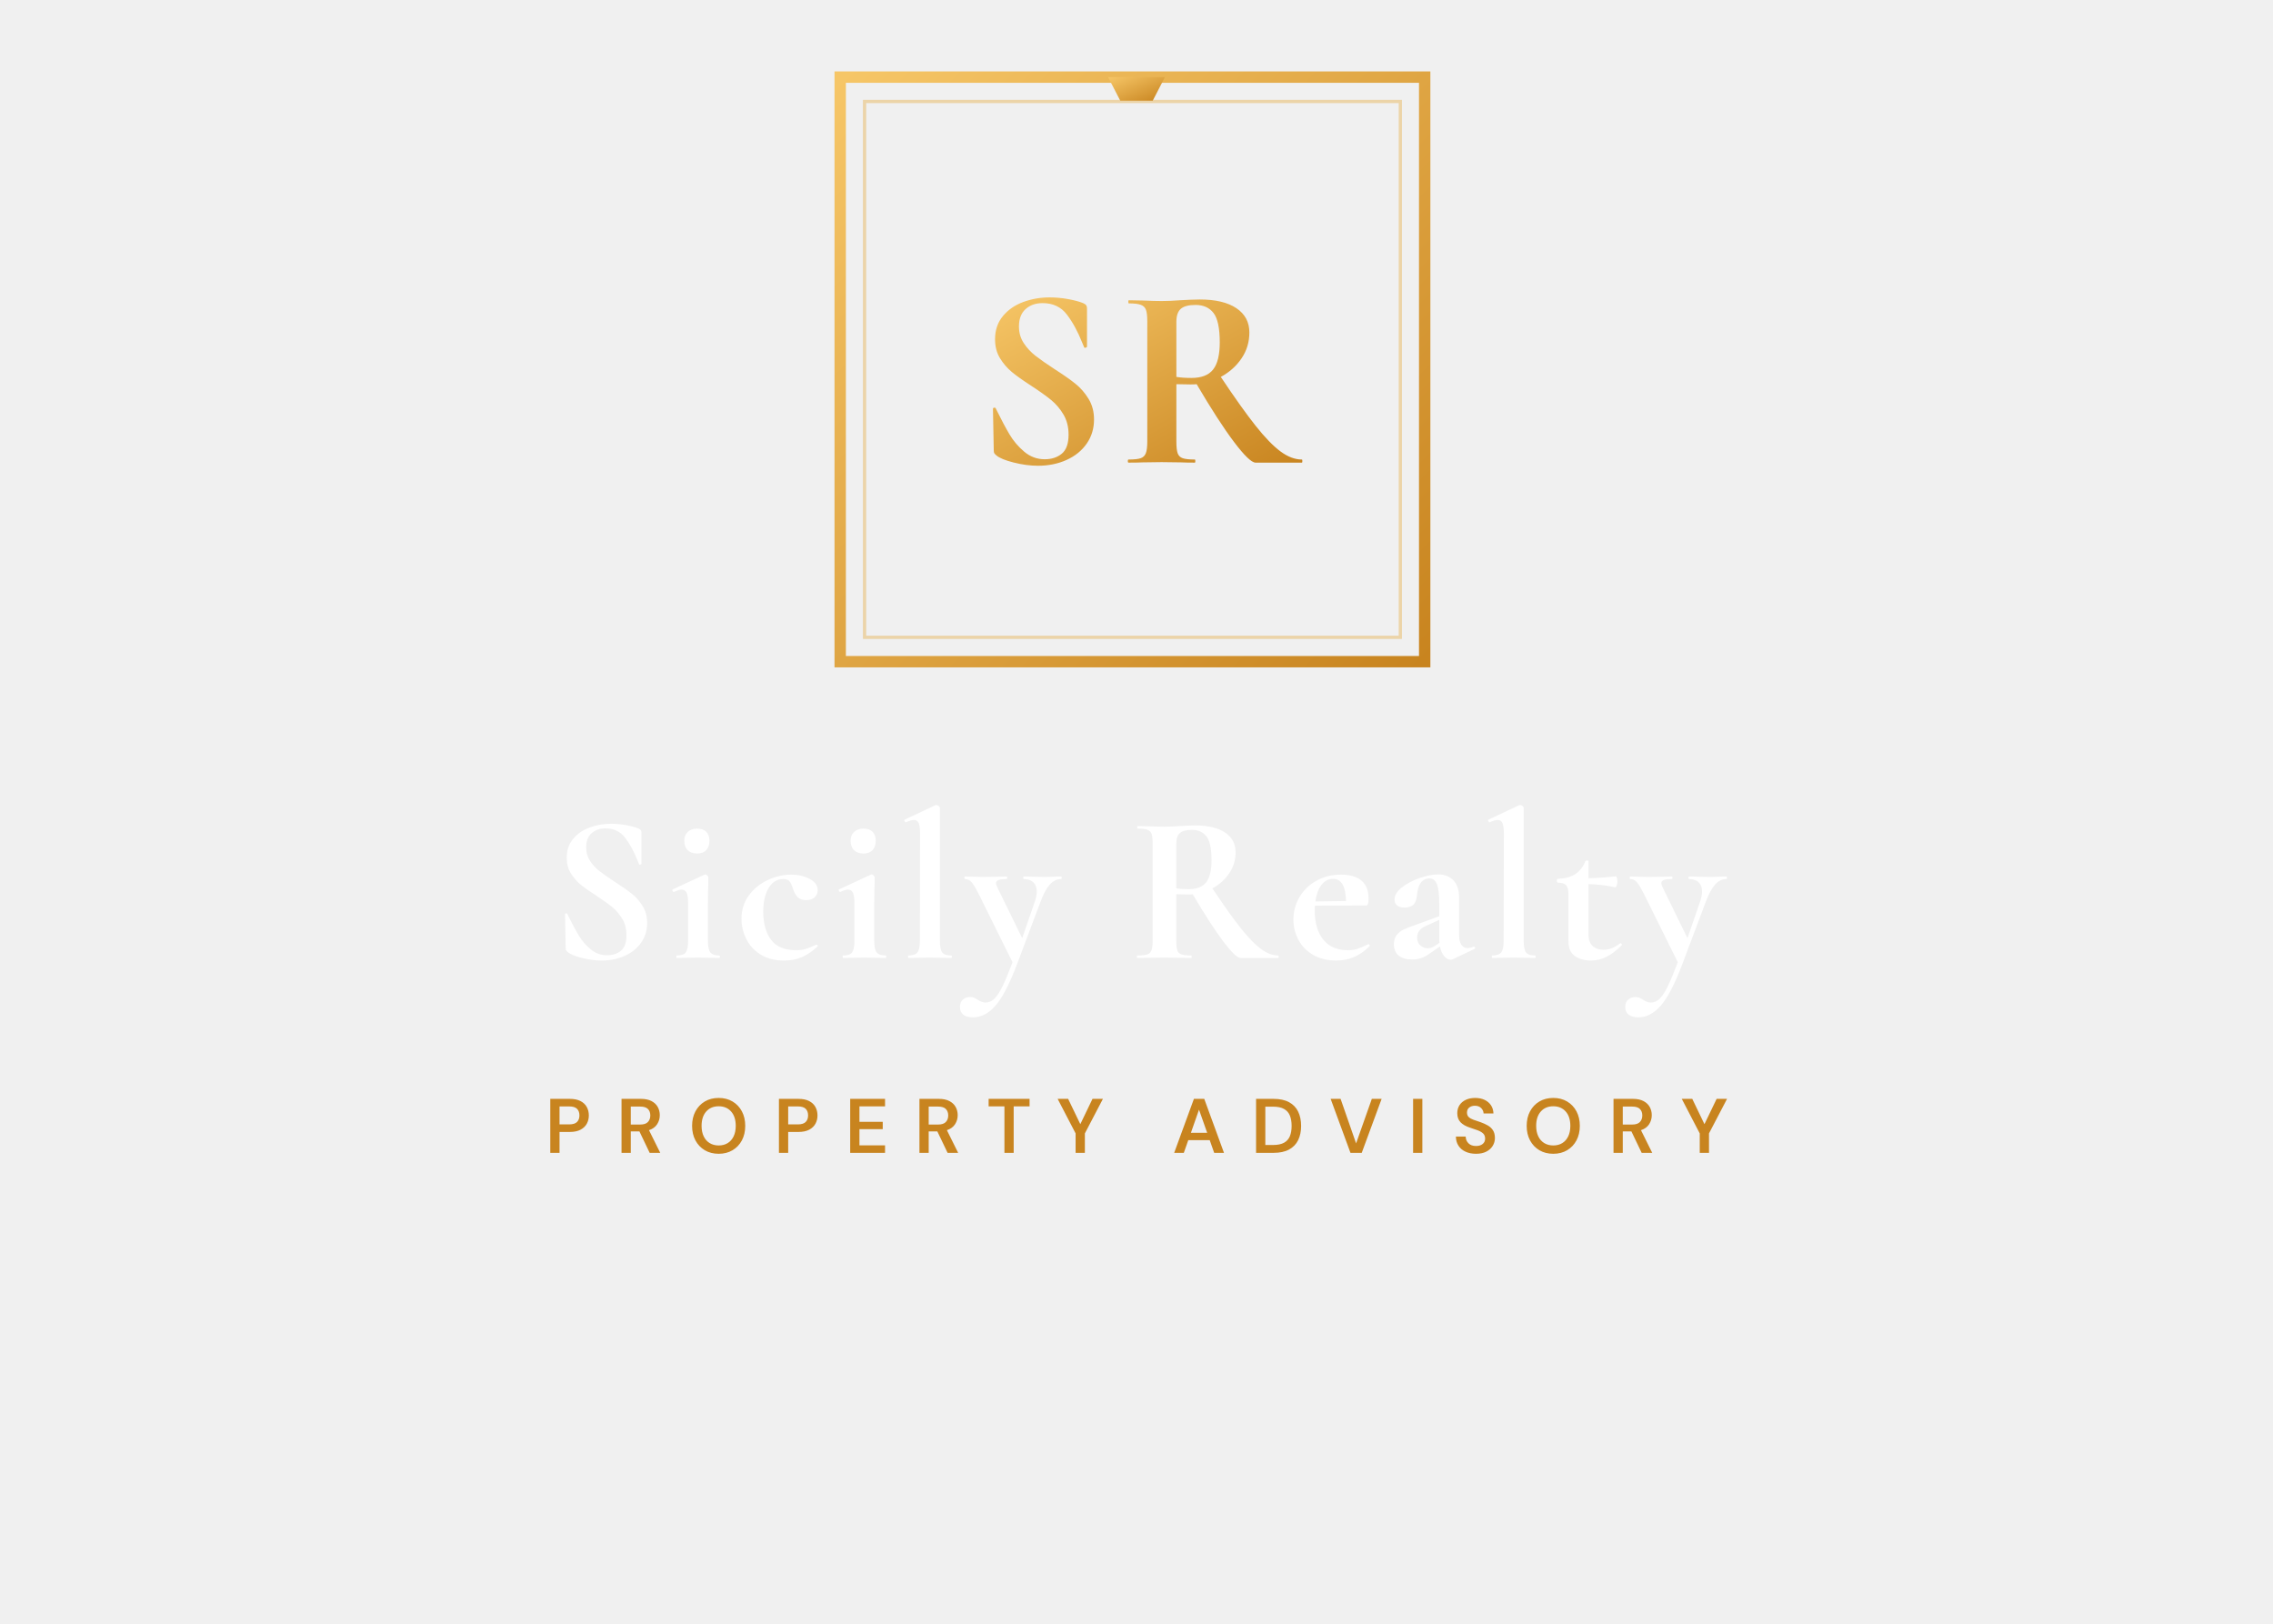
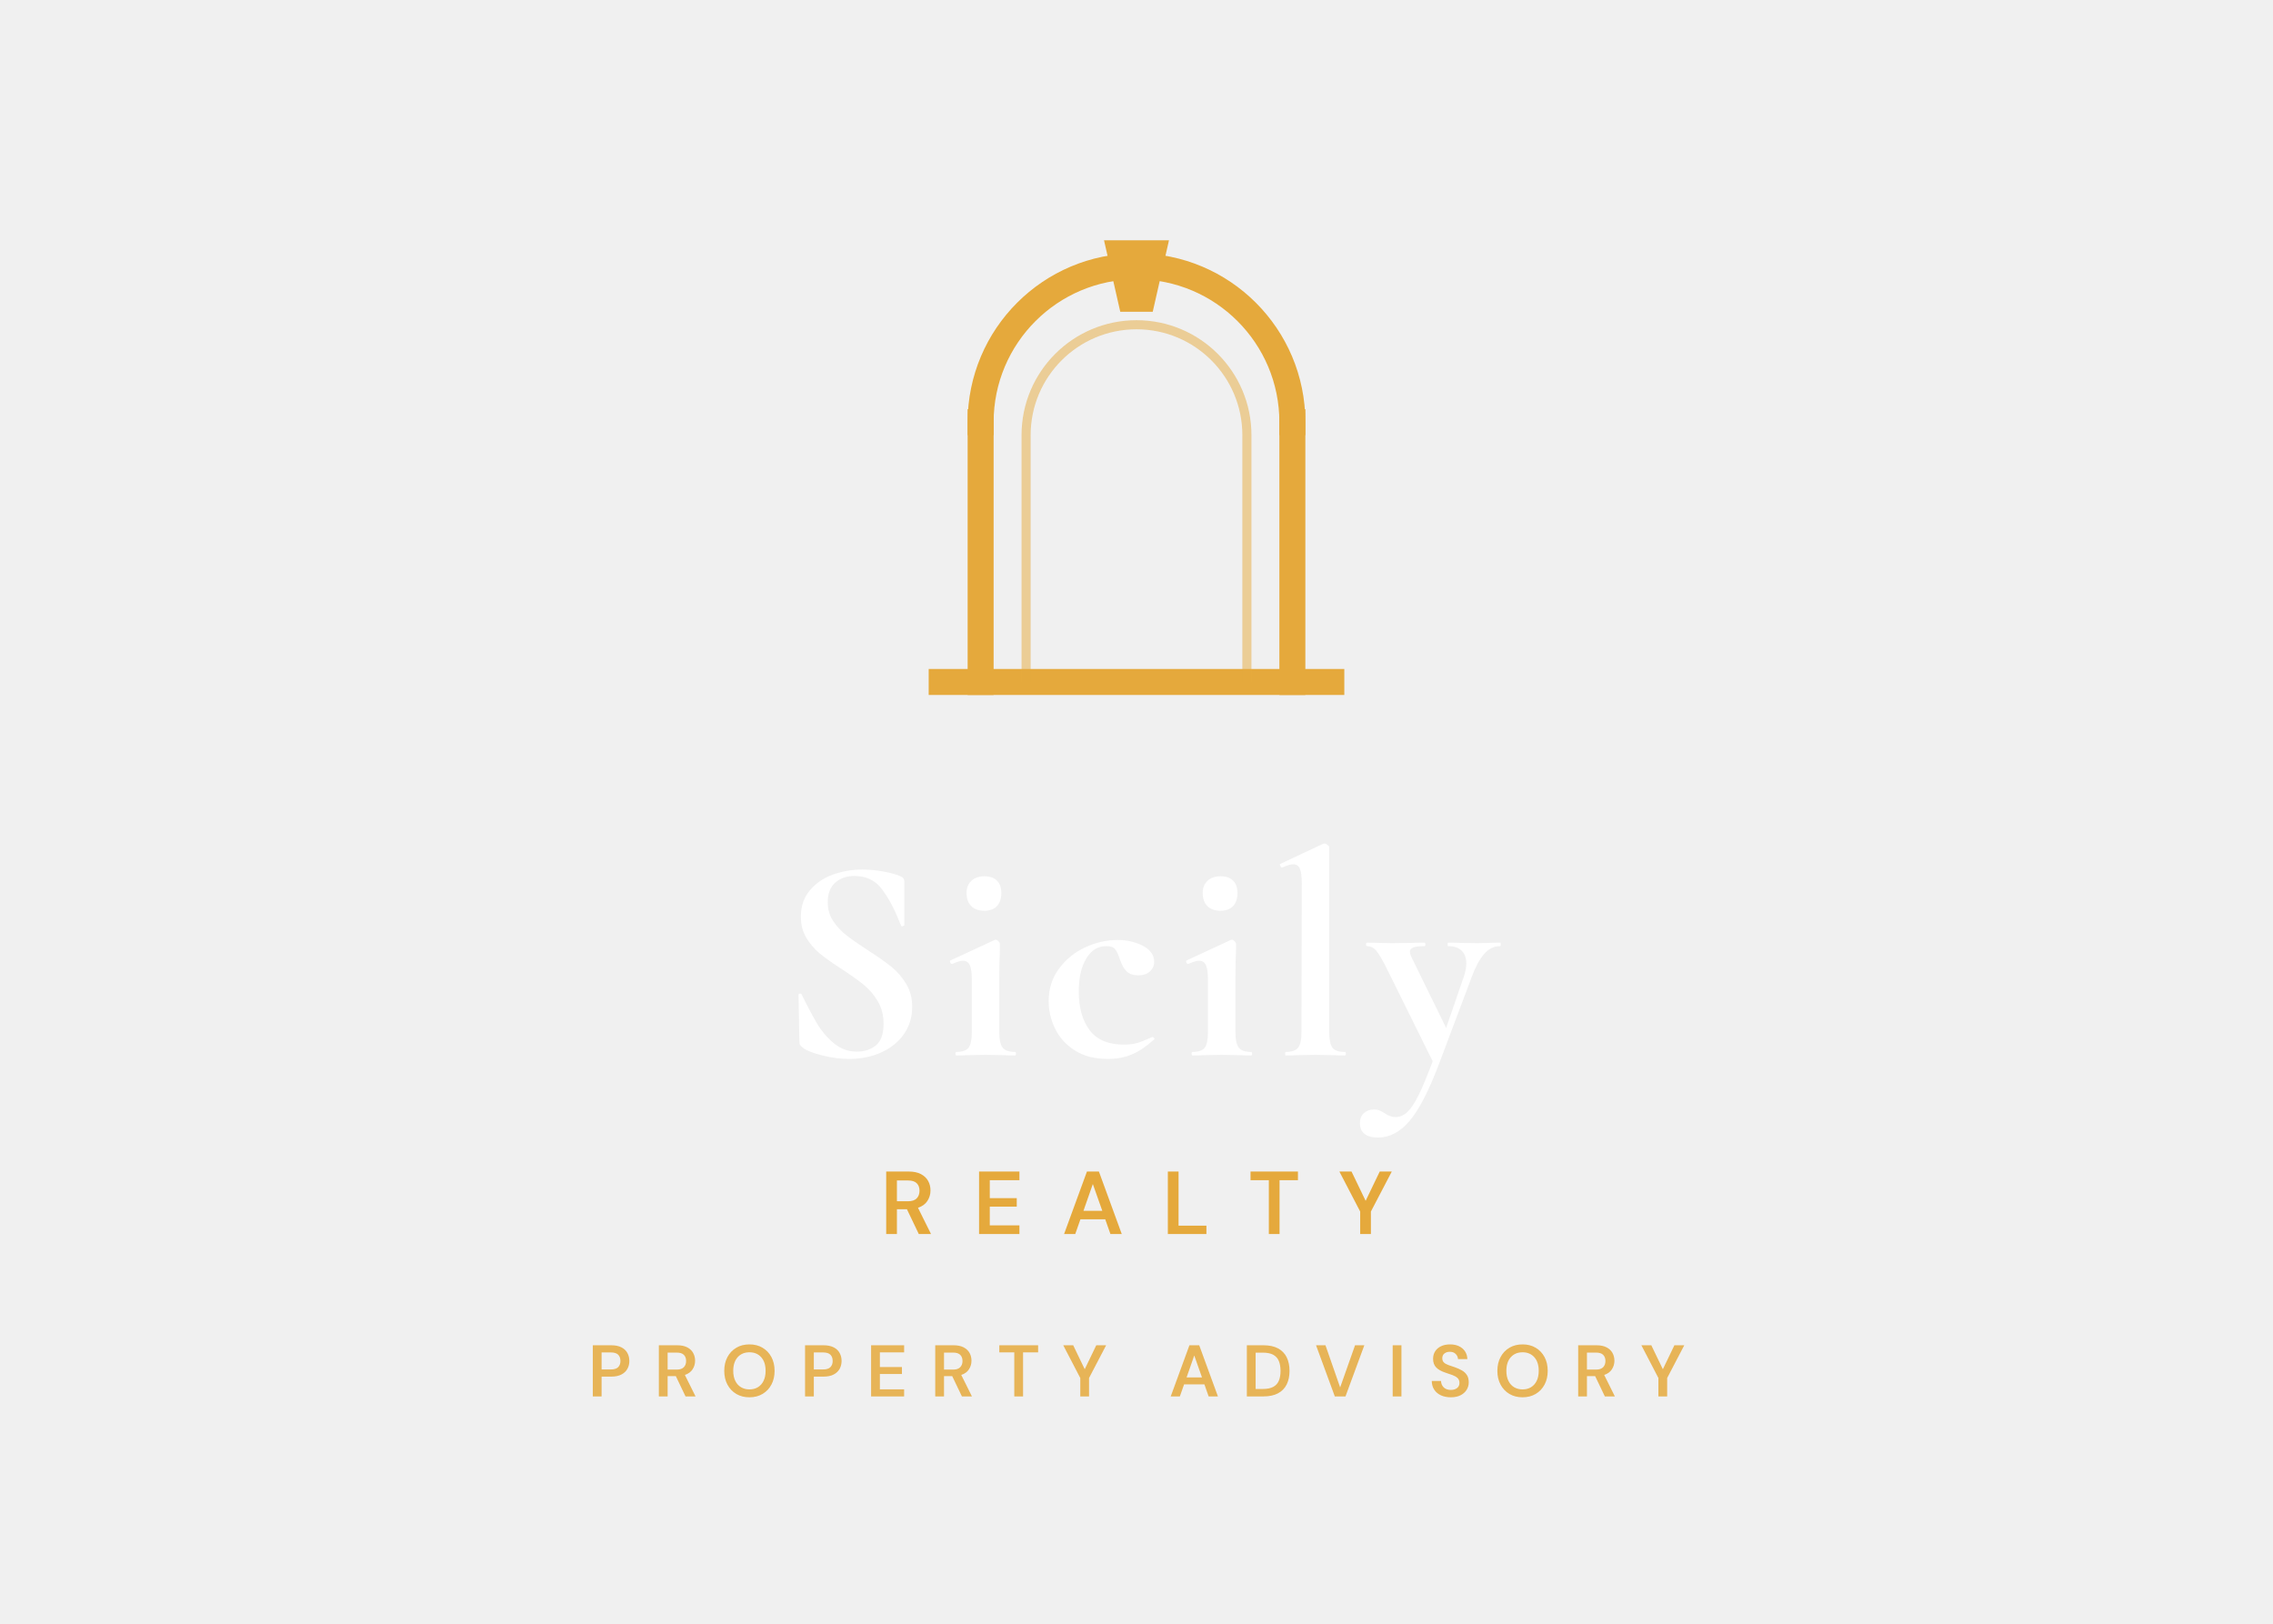
<svg xmlns="http://www.w3.org/2000/svg" viewBox="0 0 280 200" role="img" aria-label="Sicily Realty">
-   <defs>
-     <linearGradient id="gold" x1="0" y1="0" x2="1" y2="1">
-       <stop offset="0%" stop-color="#F6C667" />
-       <stop offset="100%" stop-color="#C8841F" />
-     </linearGradient>
-   </defs>
-   <g transform="translate(102,8)">
-     <rect x="1.5" y="1.5" width="72" height="72" fill="none" stroke="url(#gold)" stroke-width="1.4" />
-     <rect x="4.5" y="4.5" width="66" height="66" fill="none" stroke="#E5A93C" stroke-width="0.4" opacity="0.4" />
-     <path d="M34.5 1.5 L41.5 1.5 L40 4.4 L36 4.4 Z" fill="url(#gold)" />
-     <path d="M27.904 37.464Q29.504 38.488 30.464 39.256Q31.424 40.024 32.096 41.128Q32.768 42.232 32.768 43.672Q32.768 45.336 31.872 46.632Q30.976 47.928 29.392 48.648Q27.808 49.368 25.856 49.368Q24.448 49.368 22.864 48.968Q21.28 48.568 20.736 48.088Q20.576 47.96 20.496 47.848Q20.416 47.736 20.416 47.48L20.32 42.392V42.36Q20.32 42.232 20.48 42.216Q20.64 42.2 20.672 42.328Q21.632 44.28 22.352 45.496Q23.072 46.712 24.176 47.64Q25.28 48.568 26.688 48.568Q27.968 48.568 28.8 47.88Q29.632 47.192 29.632 45.528Q29.632 44.12 29.008 43.064Q28.384 42.008 27.488 41.272Q26.592 40.536 25.024 39.512Q23.488 38.52 22.64 37.816Q21.792 37.112 21.184 36.12Q20.576 35.128 20.576 33.784Q20.576 32.088 21.552 30.92Q22.528 29.752 24.064 29.192Q25.6 28.632 27.296 28.632Q28.416 28.632 29.568 28.84Q30.72 29.048 31.424 29.336Q31.712 29.464 31.808 29.608Q31.904 29.752 31.904 29.976V34.68Q31.904 34.776 31.744 34.824Q31.584 34.872 31.552 34.776L31.296 34.168Q30.496 32.152 29.424 30.744Q28.352 29.336 26.432 29.336Q25.152 29.336 24.336 30.072Q23.52 30.808 23.52 32.216Q23.52 33.368 24.112 34.264Q24.704 35.16 25.568 35.832Q26.432 36.504 27.904 37.464Z M45.408 39.32Q45.152 39.352 44.672 39.352L42.912 39.32V46.392Q42.912 47.384 43.072 47.832Q43.232 48.28 43.696 48.44Q44.16 48.6 45.184 48.6Q45.248 48.6 45.248 48.792Q45.248 48.984 45.184 48.984Q44.128 48.984 43.52 48.952L41.088 48.92L38.752 48.952Q38.112 48.984 37.024 48.984Q36.928 48.984 36.928 48.792Q36.928 48.6 37.024 48.6Q38.048 48.6 38.512 48.44Q38.976 48.28 39.152 47.816Q39.328 47.352 39.328 46.392V31.576Q39.328 30.616 39.168 30.168Q39.008 29.72 38.528 29.544Q38.048 29.368 37.056 29.368Q36.992 29.368 36.992 29.176Q36.992 28.984 37.056 28.984L38.752 29.016Q40.224 29.08 41.088 29.08Q42.176 29.08 43.36 28.984Q43.968 28.952 44.592 28.92Q45.216 28.888 45.792 28.888Q48.704 28.888 50.304 29.96Q51.904 31.032 51.904 32.952Q51.904 34.712 50.944 36.136Q49.984 37.56 48.384 38.424Q50.944 42.264 52.672 44.44Q54.4 46.616 55.744 47.608Q57.088 48.6 58.368 48.6Q58.432 48.6 58.432 48.792Q58.432 48.984 58.368 48.984H52.672Q51.936 48.984 50.016 46.44Q48.096 43.896 45.408 39.32ZM45.28 29.56Q44.0 29.56 43.456 30.04Q42.912 30.52 42.912 31.64V38.424Q43.68 38.552 44.768 38.552Q46.624 38.552 47.44 37.512Q48.256 36.472 48.256 34.168Q48.256 31.544 47.488 30.552Q46.72 29.56 45.28 29.56Z" fill="url(#gold)" />
+   <g transform="translate(100,12) scale(0.8)">
+     <g fill="none" stroke="#E5A93C" stroke-width="4" stroke-linecap="square" stroke-linejoin="miter">
+       <path d="M26 90 L26 50" />
+       <path d="M74 90 L74 50" />
+       <path d="M26 50 A24 24 0 0 1 74 50" />
+       <path d="M20 90 L80 90" />
+     </g>
+     <path d="M45 22 L55 22 L52.5 33 L47.5 33 Z" fill="#E5A93C" />
+     <path d="M33 90 L33 52 A17 17 0 0 1 67 52 L67 90" fill="none" stroke="#E5A93C" stroke-width="1.4" opacity="0.5" />
  </g>
-   <path d="M75.767 108.64Q77.067 109.472 77.847 110.096Q78.627 110.72 79.173 111.617Q79.719 112.514 79.719 113.684Q79.719 115.036 78.991 116.089Q78.263 117.142 76.976 117.727Q75.689 118.312 74.103 118.312Q72.959 118.312 71.672 117.987Q70.385 117.662 69.943 117.272Q69.813 117.168 69.748 117.077Q69.683 116.986 69.683 116.778L69.605 112.644V112.618Q69.605 112.514 69.735 112.501Q69.865 112.488 69.891 112.592Q70.671 114.178 71.256 115.166Q71.841 116.154 72.738 116.908Q73.635 117.662 74.779 117.662Q75.819 117.662 76.495 117.103Q77.171 116.544 77.171 115.192Q77.171 114.048 76.664 113.19Q76.157 112.332 75.429 111.734Q74.701 111.136 73.427 110.304Q72.179 109.498 71.49 108.926Q70.801 108.354 70.307 107.548Q69.813 106.742 69.813 105.65Q69.813 104.272 70.606 103.323Q71.399 102.374 72.647 101.919Q73.895 101.464 75.273 101.464Q76.183 101.464 77.119 101.633Q78.055 101.802 78.627 102.036Q78.861 102.14 78.939 102.257Q79.017 102.374 79.017 102.556V106.378Q79.017 106.456 78.887 106.495Q78.757 106.534 78.731 106.456L78.523 105.962Q77.873 104.324 77.002 103.18Q76.131 102.036 74.571 102.036Q73.531 102.036 72.868 102.634Q72.205 103.232 72.205 104.376Q72.205 105.312 72.686 106.04Q73.167 106.768 73.869 107.314Q74.571 107.86 75.767 108.64Z M83.385 117.688Q84.191 117.688 84.477 117.311Q84.763 116.934 84.763 115.894V111.24Q84.763 110.356 84.581 109.966Q84.399 109.576 83.983 109.576Q83.645 109.576 83.021 109.862H82.995Q82.891 109.862 82.839 109.719Q82.787 109.576 82.865 109.55L86.791 107.73L86.869 107.704Q86.999 107.704 87.129 107.834Q87.259 107.964 87.259 108.068V108.64Q87.207 109.68 87.207 111.188V115.894Q87.207 116.934 87.506 117.311Q87.805 117.688 88.611 117.688Q88.689 117.688 88.689 117.844Q88.689 118.0 88.611 118.0Q87.935 118.0 87.545 117.974L85.985 117.948L84.451 117.974Q84.061 118.0 83.385 118.0Q83.307 118.0 83.307 117.844Q83.307 117.688 83.385 117.688ZM84.295 103.544Q84.295 102.868 84.724 102.465Q85.153 102.062 85.881 102.062Q86.609 102.062 86.999 102.452Q87.389 102.842 87.389 103.544Q87.389 104.298 86.999 104.714Q86.609 105.13 85.881 105.13Q85.127 105.13 84.711 104.714Q84.295 104.298 84.295 103.544Z M91.341 113.164Q91.341 111.526 92.251 110.291Q93.161 109.056 94.578 108.393Q95.995 107.73 97.477 107.73Q98.725 107.73 99.726 108.25Q100.727 108.77 100.727 109.68Q100.727 110.174 100.35 110.525Q99.973 110.876 99.297 110.876Q98.673 110.876 98.309 110.551Q97.945 110.226 97.711 109.55Q97.477 108.822 97.256 108.549Q97.035 108.276 96.463 108.276Q95.345 108.276 94.682 109.381Q94.019 110.486 94.019 112.306Q94.019 114.464 94.981 115.751Q95.943 117.038 98.049 117.038Q98.751 117.038 99.258 116.882Q99.765 116.726 100.545 116.362H100.571Q100.649 116.362 100.714 116.44Q100.779 116.518 100.727 116.57Q99.765 117.454 98.803 117.883Q97.841 118.312 96.593 118.312Q94.877 118.312 93.694 117.571Q92.511 116.83 91.926 115.647Q91.341 114.464 91.341 113.164Z M103.873 117.688Q104.679 117.688 104.965 117.311Q105.251 116.934 105.251 115.894V111.24Q105.251 110.356 105.069 109.966Q104.887 109.576 104.471 109.576Q104.133 109.576 103.509 109.862H103.483Q103.379 109.862 103.327 109.719Q103.275 109.576 103.353 109.55L107.279 107.73L107.357 107.704Q107.487 107.704 107.617 107.834Q107.747 107.964 107.747 108.068V108.64Q107.695 109.68 107.695 111.188V115.894Q107.695 116.934 107.994 117.311Q108.293 117.688 109.099 117.688Q109.177 117.688 109.177 117.844Q109.177 118.0 109.099 118.0Q108.423 118.0 108.033 117.974L106.473 117.948L104.939 117.974Q104.549 118.0 103.873 118.0Q103.795 118.0 103.795 117.844Q103.795 117.688 103.873 117.688ZM104.783 103.544Q104.783 102.868 105.212 102.465Q105.641 102.062 106.369 102.062Q107.097 102.062 107.487 102.452Q107.877 102.842 107.877 103.544Q107.877 104.298 107.487 104.714Q107.097 105.13 106.369 105.13Q105.615 105.13 105.199 104.714Q104.783 104.298 104.783 103.544Z M111.907 117.688Q112.713 117.688 113.012 117.311Q113.311 116.934 113.311 115.894L113.337 102.686Q113.337 101.776 113.168 101.386Q112.999 100.996 112.583 100.996Q112.245 100.996 111.595 101.282H111.569Q111.491 101.282 111.426 101.139Q111.361 100.996 111.413 100.97L115.235 99.176L115.339 99.15Q115.469 99.15 115.625 99.267Q115.781 99.384 115.781 99.488V115.894Q115.781 116.934 116.067 117.311Q116.353 117.688 117.159 117.688Q117.263 117.688 117.263 117.844Q117.263 118.0 117.159 118.0Q116.509 118.0 116.119 117.974L114.533 117.948L112.973 117.974Q112.583 118.0 111.907 118.0Q111.855 118.0 111.855 117.844Q111.855 117.688 111.907 117.688Z M130.731 108.276Q129.899 108.276 129.288 108.991Q128.677 109.706 128.183 111.058L125.297 118.728Q123.919 122.368 122.658 123.837Q121.397 125.306 119.863 125.306Q119.083 125.306 118.667 124.981Q118.251 124.656 118.251 124.032Q118.251 123.434 118.615 123.122Q118.979 122.81 119.499 122.81Q119.785 122.81 119.98 122.888Q120.175 122.966 120.461 123.148Q120.955 123.486 121.397 123.486Q121.995 123.486 122.476 123.031Q122.957 122.576 123.477 121.523Q123.997 120.47 124.725 118.52L120.565 110.122Q119.993 109.004 119.668 108.64Q119.343 108.276 118.875 108.276Q118.797 108.276 118.797 108.12Q118.797 107.964 118.875 107.964L121.085 108.016L122.879 107.99Q123.295 107.964 123.997 107.964Q124.075 107.964 124.075 108.12Q124.075 108.276 123.997 108.276Q123.321 108.276 123.009 108.393Q122.697 108.51 122.697 108.77Q122.697 108.978 122.853 109.29L125.921 115.556L127.481 111.032Q127.715 110.356 127.715 109.81Q127.715 109.082 127.299 108.679Q126.883 108.276 126.103 108.276Q126.051 108.276 126.051 108.12Q126.051 107.964 126.103 107.964Q126.805 107.964 127.169 107.99L128.729 108.016L129.769 107.99Q130.081 107.964 130.731 107.964Q130.783 107.964 130.783 108.12Q130.783 108.276 130.731 108.276Z M146.929 110.148Q146.721 110.174 146.331 110.174L144.901 110.148V115.894Q144.901 116.7 145.031 117.064Q145.161 117.428 145.538 117.558Q145.915 117.688 146.747 117.688Q146.799 117.688 146.799 117.844Q146.799 118.0 146.747 118.0Q145.889 118.0 145.395 117.974L143.419 117.948L141.521 117.974Q141.001 118.0 140.117 118.0Q140.039 118.0 140.039 117.844Q140.039 117.688 140.117 117.688Q140.949 117.688 141.326 117.558Q141.703 117.428 141.846 117.051Q141.989 116.674 141.989 115.894V103.856Q141.989 103.076 141.859 102.712Q141.729 102.348 141.339 102.205Q140.949 102.062 140.143 102.062Q140.091 102.062 140.091 101.906Q140.091 101.75 140.143 101.75L141.521 101.776Q142.717 101.828 143.419 101.828Q144.303 101.828 145.265 101.75Q145.759 101.724 146.266 101.698Q146.773 101.672 147.241 101.672Q149.607 101.672 150.907 102.543Q152.207 103.414 152.207 104.974Q152.207 106.404 151.427 107.561Q150.647 108.718 149.347 109.42Q151.427 112.54 152.831 114.308Q154.235 116.076 155.327 116.882Q156.419 117.688 157.459 117.688Q157.511 117.688 157.511 117.844Q157.511 118.0 157.459 118.0H152.831Q152.233 118.0 150.673 115.933Q149.113 113.866 146.929 110.148ZM146.825 102.218Q145.785 102.218 145.343 102.608Q144.901 102.998 144.901 103.908V109.42Q145.525 109.524 146.409 109.524Q147.917 109.524 148.58 108.679Q149.243 107.834 149.243 105.962Q149.243 103.83 148.619 103.024Q147.995 102.218 146.825 102.218Z M159.331 113.268Q159.331 111.76 160.085 110.486Q160.839 109.212 162.178 108.471Q163.517 107.73 165.207 107.73Q166.819 107.73 167.703 108.458Q168.587 109.186 168.587 110.72Q168.587 111.526 168.301 111.526L161.983 111.552Q161.957 111.76 161.957 112.15Q161.957 114.438 163.01 115.738Q164.063 117.038 166.039 117.038Q166.741 117.038 167.235 116.869Q167.729 116.7 168.535 116.31L168.587 116.284Q168.639 116.284 168.704 116.388Q168.769 116.492 168.717 116.544Q167.755 117.48 166.767 117.896Q165.779 118.312 164.609 118.312Q162.971 118.312 161.775 117.623Q160.579 116.934 159.955 115.777Q159.331 114.62 159.331 113.268ZM165.805 110.98Q165.753 108.25 164.219 108.25Q163.361 108.25 162.789 108.991Q162.217 109.732 162.035 111.032Z M178.701 118.208Q178.285 118.208 177.908 117.779Q177.531 117.35 177.375 116.57L176.257 117.35Q175.659 117.792 175.139 117.987Q174.619 118.182 173.969 118.182Q172.851 118.182 172.279 117.688Q171.707 117.194 171.707 116.31Q171.707 115.608 172.045 115.179Q172.383 114.75 172.89 114.503Q173.397 114.256 174.307 113.944L174.957 113.71L177.297 112.852V111.37Q177.297 109.706 177.024 108.952Q176.751 108.198 176.101 108.198Q174.723 108.198 174.541 110.33Q174.463 111.11 174.086 111.448Q173.709 111.786 173.033 111.786Q172.383 111.786 172.084 111.513Q171.785 111.24 171.785 110.798Q171.785 110.018 172.695 109.303Q173.605 108.588 174.892 108.146Q176.179 107.704 177.167 107.704Q178.311 107.704 179.026 108.419Q179.741 109.134 179.741 110.59V115.192Q179.741 115.946 180.014 116.362Q180.287 116.778 180.781 116.778Q181.145 116.778 181.535 116.596H181.561Q181.665 116.596 181.704 116.713Q181.743 116.83 181.639 116.882L178.961 118.156Q178.857 118.208 178.701 118.208ZM175.893 116.804Q176.309 116.804 176.751 116.518L177.323 116.128Q177.297 115.998 177.297 115.79V113.294L176.179 113.814Q175.867 113.944 175.503 114.113Q175.139 114.282 174.853 114.62Q174.567 114.958 174.567 115.478Q174.567 116.102 174.97 116.453Q175.373 116.804 175.893 116.804Z M183.823 117.688Q184.629 117.688 184.928 117.311Q185.227 116.934 185.227 115.894L185.253 102.686Q185.253 101.776 185.084 101.386Q184.915 100.996 184.499 100.996Q184.161 100.996 183.511 101.282H183.485Q183.407 101.282 183.342 101.139Q183.277 100.996 183.329 100.97L187.151 99.176L187.255 99.15Q187.385 99.15 187.541 99.267Q187.697 99.384 187.697 99.488V115.894Q187.697 116.934 187.983 117.311Q188.269 117.688 189.075 117.688Q189.179 117.688 189.179 117.844Q189.179 118.0 189.075 118.0Q188.425 118.0 188.035 117.974L186.449 117.948L184.889 117.974Q184.499 118.0 183.823 118.0Q183.771 118.0 183.771 117.844Q183.771 117.688 183.823 117.688Z M193.209 115.92V110.148Q193.209 109.342 192.923 109.03Q192.637 108.718 191.883 108.718Q191.857 108.718 191.818 108.64Q191.779 108.562 191.779 108.484Q191.779 108.38 191.805 108.315Q191.831 108.25 191.883 108.25Q193.209 108.198 194.028 107.678Q194.847 107.158 195.289 106.092Q195.341 105.988 195.51 105.988Q195.679 105.988 195.679 106.092V108.172Q197.161 108.146 199.059 107.938Q199.111 107.938 199.176 108.133Q199.241 108.328 199.241 108.562Q199.241 108.822 199.15 109.069Q199.059 109.316 198.955 109.29Q197.265 108.926 195.679 108.9V115.062Q195.679 116.05 196.186 116.518Q196.693 116.986 197.525 116.986Q198.565 116.986 199.553 116.206L199.605 116.18Q199.709 116.18 199.774 116.284Q199.839 116.388 199.761 116.44Q198.799 117.402 197.889 117.857Q196.979 118.312 195.965 118.312Q194.821 118.312 194.015 117.766Q193.209 117.22 193.209 115.92Z M212.683 108.276Q211.851 108.276 211.24 108.991Q210.629 109.706 210.135 111.058L207.249 118.728Q205.871 122.368 204.61 123.837Q203.349 125.306 201.815 125.306Q201.035 125.306 200.619 124.981Q200.203 124.656 200.203 124.032Q200.203 123.434 200.567 123.122Q200.931 122.81 201.451 122.81Q201.737 122.81 201.932 122.888Q202.127 122.966 202.413 123.148Q202.907 123.486 203.349 123.486Q203.947 123.486 204.428 123.031Q204.909 122.576 205.429 121.523Q205.949 120.47 206.677 118.52L202.517 110.122Q201.945 109.004 201.62 108.64Q201.295 108.276 200.827 108.276Q200.749 108.276 200.749 108.12Q200.749 107.964 200.827 107.964L203.037 108.016L204.831 107.99Q205.247 107.964 205.949 107.964Q206.027 107.964 206.027 108.12Q206.027 108.276 205.949 108.276Q205.273 108.276 204.961 108.393Q204.649 108.51 204.649 108.77Q204.649 108.978 204.805 109.29L207.873 115.556L209.433 111.032Q209.667 110.356 209.667 109.81Q209.667 109.082 209.251 108.679Q208.835 108.276 208.055 108.276Q208.003 108.276 208.003 108.12Q208.003 107.964 208.055 107.964Q208.757 107.964 209.121 107.99L210.681 108.016L211.721 107.99Q212.033 107.964 212.683 107.964Q212.735 107.964 212.735 108.12Q212.735 108.276 212.683 108.276Z" fill="#FFFFFF" />
-   <path d="M67.786 142.0V135.35H70.18Q70.978 135.35 71.5 135.616Q72.023 135.882 72.279 136.347Q72.536 136.813 72.536 137.393Q72.536 137.944 72.289 138.404Q72.042 138.865 71.519 139.145Q70.997 139.425 70.18 139.425H68.926V142.0ZM68.926 138.494H70.113Q70.788 138.494 71.082 138.195Q71.377 137.896 71.377 137.393Q71.377 136.87 71.082 136.576Q70.788 136.281 70.113 136.281H68.926Z M76.564 142.0V135.35H78.948Q79.737 135.35 80.255 135.621Q80.772 135.892 81.024 136.348Q81.276 136.804 81.276 137.364Q81.276 137.963 80.953 138.471Q80.63 138.979 79.946 139.207L81.333 142.0H80.031L78.768 139.359H77.704V142.0ZM77.704 138.513H78.872Q79.509 138.513 79.808 138.205Q80.107 137.896 80.107 137.393Q80.107 136.889 79.813 136.595Q79.518 136.3 78.872 136.3H77.704Z M88.534 142.114Q87.555 142.114 86.819 141.677Q86.083 141.24 85.669 140.466Q85.256 139.691 85.256 138.675Q85.256 137.659 85.669 136.884Q86.083 136.11 86.819 135.673Q87.555 135.236 88.534 135.236Q89.503 135.236 90.239 135.673Q90.975 136.11 91.389 136.884Q91.802 137.659 91.802 138.675Q91.802 139.691 91.389 140.466Q90.975 141.24 90.239 141.677Q89.503 142.114 88.534 142.114ZM88.534 141.088Q89.17 141.088 89.641 140.798Q90.111 140.508 90.372 139.967Q90.633 139.425 90.633 138.675Q90.633 137.544 90.059 136.903Q89.484 136.262 88.534 136.262Q87.574 136.262 87 136.903Q86.425 137.544 86.425 138.675Q86.425 139.425 86.686 139.967Q86.947 140.508 87.422 140.798Q87.897 141.088 88.534 141.088Z M95.953 142.0V135.35H98.347Q99.145 135.35 99.668 135.616Q100.19 135.882 100.447 136.347Q100.703 136.813 100.703 137.393Q100.703 137.944 100.456 138.404Q100.209 138.865 99.687 139.145Q99.164 139.425 98.347 139.425H97.093V142.0ZM97.093 138.494H98.281Q98.955 138.494 99.25 138.195Q99.544 137.896 99.544 137.393Q99.544 136.87 99.25 136.576Q98.955 136.281 98.281 136.281H97.093Z M104.731 142.0V135.35H109.025V136.272H105.871V138.181H108.74V139.083H105.871V141.078H109.025V142.0Z M113.262 142.0V135.35H115.647Q116.435 135.35 116.953 135.621Q117.471 135.892 117.723 136.348Q117.974 136.804 117.974 137.364Q117.974 137.963 117.651 138.471Q117.328 138.979 116.644 139.207L118.031 142.0H116.73L115.466 139.359H114.402V142.0ZM114.402 138.513H115.571Q116.207 138.513 116.507 138.205Q116.806 137.896 116.806 137.393Q116.806 136.889 116.511 136.595Q116.217 136.3 115.571 136.3H114.402Z M123.731 142.0V136.272H121.784V135.35H126.828V136.272H124.871V142.0Z M132.5 142.0V139.606L130.286 135.35H131.578L133.079 138.466L134.58 135.35H135.863L133.64 139.606V142.0Z M144.641 142.0 147.073 135.35H148.346L150.778 142.0H149.571L149.02 140.433H146.379L145.828 142.0ZM147.7 136.68 146.702 139.53H148.707Z M154.73 142.0V135.35H156.877Q158.036 135.35 158.791 135.758Q159.546 136.167 159.912 136.918Q160.278 137.668 160.278 138.685Q160.278 139.691 159.912 140.437Q159.546 141.183 158.791 141.591Q158.036 142.0 156.877 142.0ZM155.87 141.031H156.82Q157.675 141.031 158.178 140.751Q158.682 140.47 158.896 139.943Q159.109 139.416 159.109 138.685Q159.109 137.944 158.896 137.411Q158.682 136.88 158.178 136.595Q157.675 136.31 156.82 136.31H155.87Z M166.358 142.0 163.916 135.35H165.142L167.051 140.832L168.989 135.35H170.196L167.745 142.0Z M174.072 142.0V135.35H175.212V142.0Z M181.824 142.114Q181.102 142.114 180.546 141.862Q179.99 141.611 179.672 141.136Q179.354 140.661 179.344 139.995H180.551Q180.56 140.489 180.893 140.822Q181.225 141.155 181.824 141.155Q182.337 141.155 182.641 140.908Q182.945 140.661 182.945 140.252Q182.945 139.834 182.688 139.601Q182.432 139.369 182.014 139.216Q181.596 139.065 181.102 138.903Q180.313 138.647 179.914 138.228Q179.515 137.81 179.515 137.117Q179.515 136.547 179.791 136.124Q180.066 135.702 180.565 135.469Q181.064 135.236 181.719 135.236Q182.384 135.236 182.883 135.474Q183.382 135.711 183.667 136.139Q183.952 136.566 183.971 137.145H182.755Q182.745 136.785 182.47 136.495Q182.194 136.205 181.7 136.196Q181.273 136.196 180.993 136.414Q180.712 136.632 180.712 137.031Q180.712 137.393 180.926 137.592Q181.14 137.792 181.515 137.925Q181.89 138.058 182.375 138.219Q182.859 138.39 183.263 138.618Q183.667 138.846 183.909 139.216Q184.151 139.587 184.151 140.176Q184.151 140.689 183.885 141.131Q183.619 141.572 183.102 141.843Q182.584 142.114 181.824 142.114Z M191.343 142.114Q190.364 142.114 189.628 141.677Q188.892 141.24 188.479 140.466Q188.065 139.691 188.065 138.675Q188.065 137.659 188.479 136.884Q188.892 136.11 189.628 135.673Q190.364 135.236 191.343 135.236Q192.312 135.236 193.048 135.673Q193.784 136.11 194.198 136.884Q194.611 137.659 194.611 138.675Q194.611 139.691 194.198 140.466Q193.784 141.24 193.048 141.677Q192.312 142.114 191.343 142.114ZM191.343 141.088Q191.979 141.088 192.45 140.798Q192.92 140.508 193.181 139.967Q193.442 139.425 193.442 138.675Q193.442 137.544 192.868 136.903Q192.293 136.262 191.343 136.262Q190.383 136.262 189.809 136.903Q189.234 137.544 189.234 138.675Q189.234 139.425 189.495 139.967Q189.756 140.508 190.231 140.798Q190.706 141.088 191.343 141.088Z M198.762 142.0V135.35H201.147Q201.935 135.35 202.453 135.621Q202.971 135.892 203.223 136.348Q203.474 136.804 203.474 137.364Q203.474 137.963 203.151 138.471Q202.828 138.979 202.144 139.207L203.531 142.0H202.23L200.966 139.359H199.902V142.0ZM199.902 138.513H201.071Q201.707 138.513 202.007 138.205Q202.306 137.896 202.306 137.393Q202.306 136.889 202.011 136.595Q201.717 136.3 201.071 136.3H199.902Z M209.383 142.0V139.606L207.17 135.35H208.462L209.963 138.466L211.464 135.35H212.746L210.523 139.606V142.0Z" fill="#C8841F" />
+   <path d="M106.898 117.04Q108.698 118.192 109.778 119.056Q110.858 119.92 111.614 121.162Q112.37 122.404 112.37 124.024Q112.37 125.896 111.362 127.354Q110.354 128.812 108.572 129.622Q106.79 130.432 104.594 130.432Q103.01 130.432 101.228 129.982Q99.446 129.532 98.834 128.992Q98.654 128.848 98.564 128.722Q98.474 128.596 98.474 128.308L98.366 122.584V122.548Q98.366 122.404 98.546 122.386Q98.726 122.368 98.762 122.512Q99.842 124.708 100.652 126.076Q101.462 127.444 102.704 128.488Q103.946 129.532 105.53 129.532Q106.97 129.532 107.906 128.758Q108.842 127.984 108.842 126.112Q108.842 124.528 108.14 123.34Q107.438 122.152 106.43 121.324Q105.422 120.496 103.658 119.344Q101.93 118.228 100.976 117.436Q100.022 116.644 99.338 115.528Q98.654 114.412 98.654 112.9Q98.654 110.992 99.752 109.678Q100.85 108.364 102.578 107.734Q104.306 107.104 106.214 107.104Q107.474 107.104 108.77 107.338Q110.066 107.572 110.858 107.896Q111.182 108.04 111.29 108.202Q111.398 108.364 111.398 108.616V113.908Q111.398 114.016 111.218 114.07Q111.038 114.124 111.002 114.016L110.714 113.332Q109.814 111.064 108.608 109.48Q107.402 107.896 105.242 107.896Q103.802 107.896 102.884 108.724Q101.966 109.552 101.966 111.136Q101.966 112.432 102.632 113.44Q103.298 114.448 104.27 115.204Q105.242 115.96 106.898 117.04Z M117.806 129.568Q118.922 129.568 119.318 129.046Q119.714 128.524 119.714 127.084V120.64Q119.714 119.416 119.462 118.876Q119.21 118.336 118.634 118.336Q118.166 118.336 117.302 118.732H117.266Q117.122 118.732 117.05 118.534Q116.978 118.336 117.086 118.3L122.522 115.78L122.63 115.744Q122.81 115.744 122.99 115.924Q123.17 116.104 123.17 116.248V117.04Q123.098 118.48 123.098 120.568V127.084Q123.098 128.524 123.512 129.046Q123.926 129.568 125.042 129.568Q125.15 129.568 125.15 129.784Q125.15 130.0 125.042 130.0Q124.106 130.0 123.566 129.964L121.406 129.928L119.282 129.964Q118.742 130.0 117.806 130.0Q117.698 130.0 117.698 129.784Q117.698 129.568 117.806 129.568ZM119.066 109.984Q119.066 109.048 119.66 108.49Q120.254 107.932 121.262 107.932Q122.27 107.932 122.81 108.472Q123.35 109.012 123.35 109.984Q123.35 111.028 122.81 111.604Q122.27 112.18 121.262 112.18Q120.218 112.18 119.642 111.604Q119.066 111.028 119.066 109.984Z M129.182 123.304Q129.182 121.036 130.442 119.326Q131.702 117.616 133.664 116.698Q135.626 115.78 137.678 115.78Q139.406 115.78 140.792 116.5Q142.178 117.22 142.178 118.48Q142.178 119.164 141.656 119.65Q141.134 120.136 140.198 120.136Q139.334 120.136 138.83 119.686Q138.326 119.236 138.002 118.3Q137.678 117.292 137.372 116.914Q137.066 116.536 136.274 116.536Q134.726 116.536 133.808 118.066Q132.89 119.596 132.89 122.116Q132.89 125.104 134.222 126.886Q135.554 128.668 138.47 128.668Q139.442 128.668 140.144 128.452Q140.846 128.236 141.926 127.732H141.962Q142.07 127.732 142.16 127.84Q142.25 127.948 142.178 128.02Q140.846 129.244 139.514 129.838Q138.182 130.432 136.454 130.432Q134.078 130.432 132.44 129.406Q130.802 128.38 129.992 126.742Q129.182 125.104 129.182 123.304Z M146.894 129.568Q148.01 129.568 148.406 129.046Q148.802 128.524 148.802 127.084V120.64Q148.802 119.416 148.55 118.876Q148.298 118.336 147.722 118.336Q147.254 118.336 146.39 118.732H146.354Q146.21 118.732 146.138 118.534Q146.066 118.336 146.174 118.3L151.61 115.78L151.718 115.744Q151.898 115.744 152.078 115.924Q152.258 116.104 152.258 116.248V117.04Q152.186 118.48 152.186 120.568V127.084Q152.186 128.524 152.6 129.046Q153.014 129.568 154.13 129.568Q154.238 129.568 154.238 129.784Q154.238 130.0 154.13 130.0Q153.194 130.0 152.654 129.964L150.494 129.928L148.37 129.964Q147.83 130.0 146.894 130.0Q146.786 130.0 146.786 129.784Q146.786 129.568 146.894 129.568ZM148.154 109.984Q148.154 109.048 148.748 108.49Q149.342 107.932 150.35 107.932Q151.358 107.932 151.898 108.472Q152.438 109.012 152.438 109.984Q152.438 111.028 151.898 111.604Q151.358 112.18 150.35 112.18Q149.306 112.18 148.73 111.604Q148.154 111.028 148.154 109.984Z M158.378 129.568Q159.494 129.568 159.908 129.046Q160.322 128.524 160.322 127.084L160.358 108.796Q160.358 107.536 160.124 106.996Q159.89 106.456 159.314 106.456Q158.846 106.456 157.946 106.852H157.91Q157.802 106.852 157.712 106.654Q157.622 106.456 157.694 106.42L162.986 103.936L163.13 103.9Q163.31 103.9 163.526 104.062Q163.742 104.224 163.742 104.368V127.084Q163.742 128.524 164.138 129.046Q164.534 129.568 165.65 129.568Q165.794 129.568 165.794 129.784Q165.794 130.0 165.65 130.0Q164.75 130.0 164.21 129.964L162.014 129.928L159.854 129.964Q159.314 130.0 158.378 130.0Q158.306 130.0 158.306 129.784Q158.306 129.568 158.378 129.568Z M184.802 116.536Q183.65 116.536 182.804 117.526Q181.958 118.516 181.274 120.388L177.278 131.008Q175.37 136.048 173.624 138.082Q171.878 140.116 169.754 140.116Q168.674 140.116 168.098 139.666Q167.522 139.216 167.522 138.352Q167.522 137.524 168.026 137.092Q168.53 136.66 169.25 136.66Q169.646 136.66 169.916 136.768Q170.186 136.876 170.582 137.128Q171.266 137.596 171.878 137.596Q172.706 137.596 173.372 136.966Q174.038 136.336 174.758 134.878Q175.478 133.42 176.486 130.72L170.726 119.092Q169.934 117.544 169.484 117.04Q169.034 116.536 168.386 116.536Q168.278 116.536 168.278 116.32Q168.278 116.104 168.386 116.104L171.446 116.176L173.93 116.14Q174.506 116.104 175.478 116.104Q175.586 116.104 175.586 116.32Q175.586 116.536 175.478 116.536Q174.542 116.536 174.11 116.698Q173.678 116.86 173.678 117.22Q173.678 117.508 173.894 117.94L178.142 126.616L180.302 120.352Q180.626 119.416 180.626 118.66Q180.626 117.652 180.05 117.094Q179.474 116.536 178.394 116.536Q178.322 116.536 178.322 116.32Q178.322 116.104 178.394 116.104Q179.366 116.104 179.87 116.14L182.03 116.176L183.47 116.14Q183.902 116.104 184.802 116.104Q184.874 116.104 184.874 116.32Q184.874 116.536 184.802 116.536Z" fill="#FFFFFF" />
+   <path d="M109.167 152.0V144.3H111.928Q112.841 144.3 113.44 144.613Q114.04 144.927 114.331 145.455Q114.623 145.983 114.623 146.632Q114.623 147.325 114.249 147.913Q113.875 148.502 113.083 148.766L114.689 152.0H113.182L111.719 148.942H110.487V152.0ZM110.487 147.963H111.84Q112.577 147.963 112.923 147.606Q113.27 147.248 113.27 146.665Q113.27 146.082 112.929 145.741Q112.588 145.4 111.84 145.4H110.487Z M120.607 152.0V144.3H125.579V145.367H121.927V147.578H125.249V148.623H121.927V150.933H125.579V152.0Z M131.079 152.0 133.895 144.3H135.369L138.185 152.0H136.788L136.15 150.185H133.092L132.454 152.0ZM134.621 145.84 133.466 149.14H135.787Z M143.861 152.0V144.3H145.181V150.966H148.613V152.0Z M156.302 152.0V145.367H154.047V144.3H159.888V145.367H157.622V152.0Z M167.555 152.0V149.228L164.992 144.3H166.488L168.226 147.908L169.964 144.3H171.449L168.875 149.228V152.0Z" fill="#E5A93C" />
+   <path d="M73.026 172.0V165.7H75.294Q76.05 165.7 76.545 165.952Q77.04 166.204 77.283 166.645Q77.526 167.086 77.526 167.635Q77.526 168.157 77.292 168.594Q77.058 169.03 76.563 169.296Q76.068 169.561 75.294 169.561H74.106V172.0ZM74.106 168.679H75.231Q75.87 168.679 76.149 168.395Q76.428 168.112 76.428 167.635Q76.428 167.14 76.149 166.861Q75.87 166.582 75.231 166.582H74.106Z M81.162 172.0V165.7H83.421Q84.168 165.7 84.659 165.957Q85.149 166.213 85.388 166.645Q85.626 167.077 85.626 167.608Q85.626 168.175 85.32 168.656Q85.014 169.138 84.366 169.354L85.68 172.0H84.447L83.25 169.498H82.242V172.0ZM82.242 168.697H83.349Q83.952 168.697 84.236 168.404Q84.519 168.112 84.519 167.635Q84.519 167.158 84.24 166.879Q83.961 166.6 83.349 166.6H82.242Z M92.322 172.108Q91.395 172.108 90.698 171.694Q90 171.28 89.609 170.546Q89.217 169.813 89.217 168.85Q89.217 167.887 89.609 167.154Q90 166.42 90.698 166.006Q91.395 165.592 92.322 165.592Q93.24 165.592 93.938 166.006Q94.635 166.42 95.027 167.154Q95.418 167.887 95.418 168.85Q95.418 169.813 95.027 170.546Q94.635 171.28 93.938 171.694Q93.24 172.108 92.322 172.108ZM92.322 171.136Q92.925 171.136 93.371 170.861Q93.816 170.587 94.064 170.074Q94.311 169.561 94.311 168.85Q94.311 167.779 93.767 167.171Q93.222 166.564 92.322 166.564Q91.413 166.564 90.869 167.171Q90.324 167.779 90.324 168.85Q90.324 169.561 90.572 170.074Q90.819 170.587 91.269 170.861Q91.719 171.136 92.322 171.136Z M99.171 172.0V165.7H101.439Q102.195 165.7 102.69 165.952Q103.185 166.204 103.428 166.645Q103.671 167.086 103.671 167.635Q103.671 168.157 103.437 168.594Q103.203 169.03 102.708 169.296Q102.213 169.561 101.439 169.561H100.251V172.0ZM100.251 168.679H101.376Q102.015 168.679 102.294 168.395Q102.573 168.112 102.573 167.635Q102.573 167.14 102.294 166.861Q102.015 166.582 101.376 166.582H100.251Z M107.307 172.0V165.7H111.375V166.573H108.387V168.382H111.105V169.237H108.387V171.127H111.375V172.0Z M115.209 172.0V165.7H117.468Q118.215 165.7 118.706 165.957Q119.196 166.213 119.435 166.645Q119.673 167.077 119.673 167.608Q119.673 168.175 119.367 168.656Q119.061 169.138 118.413 169.354L119.727 172.0H118.494L117.297 169.498H116.289V172.0ZM116.289 168.697H117.396Q117.999 168.697 118.283 168.404Q118.566 168.112 118.566 167.635Q118.566 167.158 118.287 166.879Q118.008 166.6 117.396 166.6H116.289Z M124.947 172.0V166.573H123.102V165.7H127.881V166.573H126.027V172.0Z M133.075 172.0V169.732L130.977 165.7H132.201L133.623 168.652L135.045 165.7H136.26L134.154 169.732V172.0Z M144.216 172.0 146.52 165.7H147.726L150.03 172.0H148.887L148.365 170.515H145.863L145.341 172.0ZM147.114 166.96 146.169 169.66H148.068Z M153.594 172.0V165.7H155.628Q156.726 165.7 157.442 166.087Q158.157 166.474 158.504 167.185Q158.85 167.896 158.85 168.859Q158.85 169.813 158.504 170.519Q158.157 171.226 157.442 171.613Q156.726 172.0 155.628 172.0ZM154.674 171.082H155.574Q156.384 171.082 156.861 170.816Q157.338 170.551 157.541 170.051Q157.743 169.552 157.743 168.859Q157.743 168.157 157.541 167.653Q157.338 167.149 156.861 166.879Q156.384 166.609 155.574 166.609H154.674Z M164.43 172.0 162.117 165.7H163.278L165.087 170.893L166.923 165.7H168.066L165.744 172.0Z M171.558 172.0V165.7H172.638V172.0Z M178.722 172.108Q178.038 172.108 177.512 171.87Q176.985 171.631 176.684 171.181Q176.382 170.731 176.373 170.101H177.516Q177.525 170.569 177.84 170.884Q178.155 171.199 178.722 171.199Q179.208 171.199 179.496 170.965Q179.784 170.731 179.784 170.344Q179.784 169.948 179.541 169.728Q179.298 169.507 178.902 169.363Q178.506 169.219 178.038 169.066Q177.291 168.823 176.913 168.427Q176.535 168.031 176.535 167.374Q176.535 166.834 176.796 166.433Q177.057 166.033 177.53 165.812Q178.002 165.592 178.623 165.592Q179.253 165.592 179.726 165.817Q180.198 166.042 180.468 166.447Q180.738 166.852 180.756 167.401H179.604Q179.595 167.059 179.334 166.784Q179.073 166.51 178.605 166.501Q178.2 166.501 177.935 166.708Q177.669 166.915 177.669 167.293Q177.669 167.635 177.872 167.824Q178.074 168.013 178.43 168.139Q178.785 168.265 179.244 168.418Q179.703 168.58 180.086 168.796Q180.468 169.012 180.698 169.363Q180.927 169.714 180.927 170.272Q180.927 170.758 180.675 171.177Q180.423 171.595 179.933 171.851Q179.442 172.108 178.722 172.108Z M187.56 172.108Q186.633 172.108 185.936 171.694Q185.238 171.28 184.847 170.546Q184.455 169.813 184.455 168.85Q184.455 167.887 184.847 167.154Q185.238 166.42 185.936 166.006Q186.633 165.592 187.56 165.592Q188.478 165.592 189.176 166.006Q189.873 166.42 190.265 167.154Q190.656 167.887 190.656 168.85Q190.656 169.813 190.265 170.546Q189.873 171.28 189.176 171.694Q188.478 172.108 187.56 172.108ZM187.56 171.136Q188.163 171.136 188.609 170.861Q189.054 170.587 189.302 170.074Q189.549 169.561 189.549 168.85Q189.549 167.779 189.005 167.171Q188.46 166.564 187.56 166.564Q186.651 166.564 186.107 167.171Q185.562 167.779 185.562 168.85Q185.562 169.561 185.81 170.074Q186.057 170.587 186.507 170.861Q186.957 171.136 187.56 171.136Z M194.409 172.0V165.7H196.668Q197.415 165.7 197.906 165.957Q198.396 166.213 198.635 166.645Q198.873 167.077 198.873 167.608Q198.873 168.175 198.567 168.656Q198.261 169.138 197.613 169.354L198.927 172.0H197.694L196.497 169.498H195.489V172.0ZM195.489 168.697H196.596Q197.199 168.697 197.483 168.404Q197.766 168.112 197.766 167.635Q197.766 167.158 197.487 166.879Q197.208 166.6 196.596 166.6H195.489Z M204.291 172.0V169.732L202.194 165.7H203.418L204.84 168.652L206.262 165.7H207.477L205.371 169.732V172.0Z" fill="#E5A93C" opacity="0.85" />
</svg>
